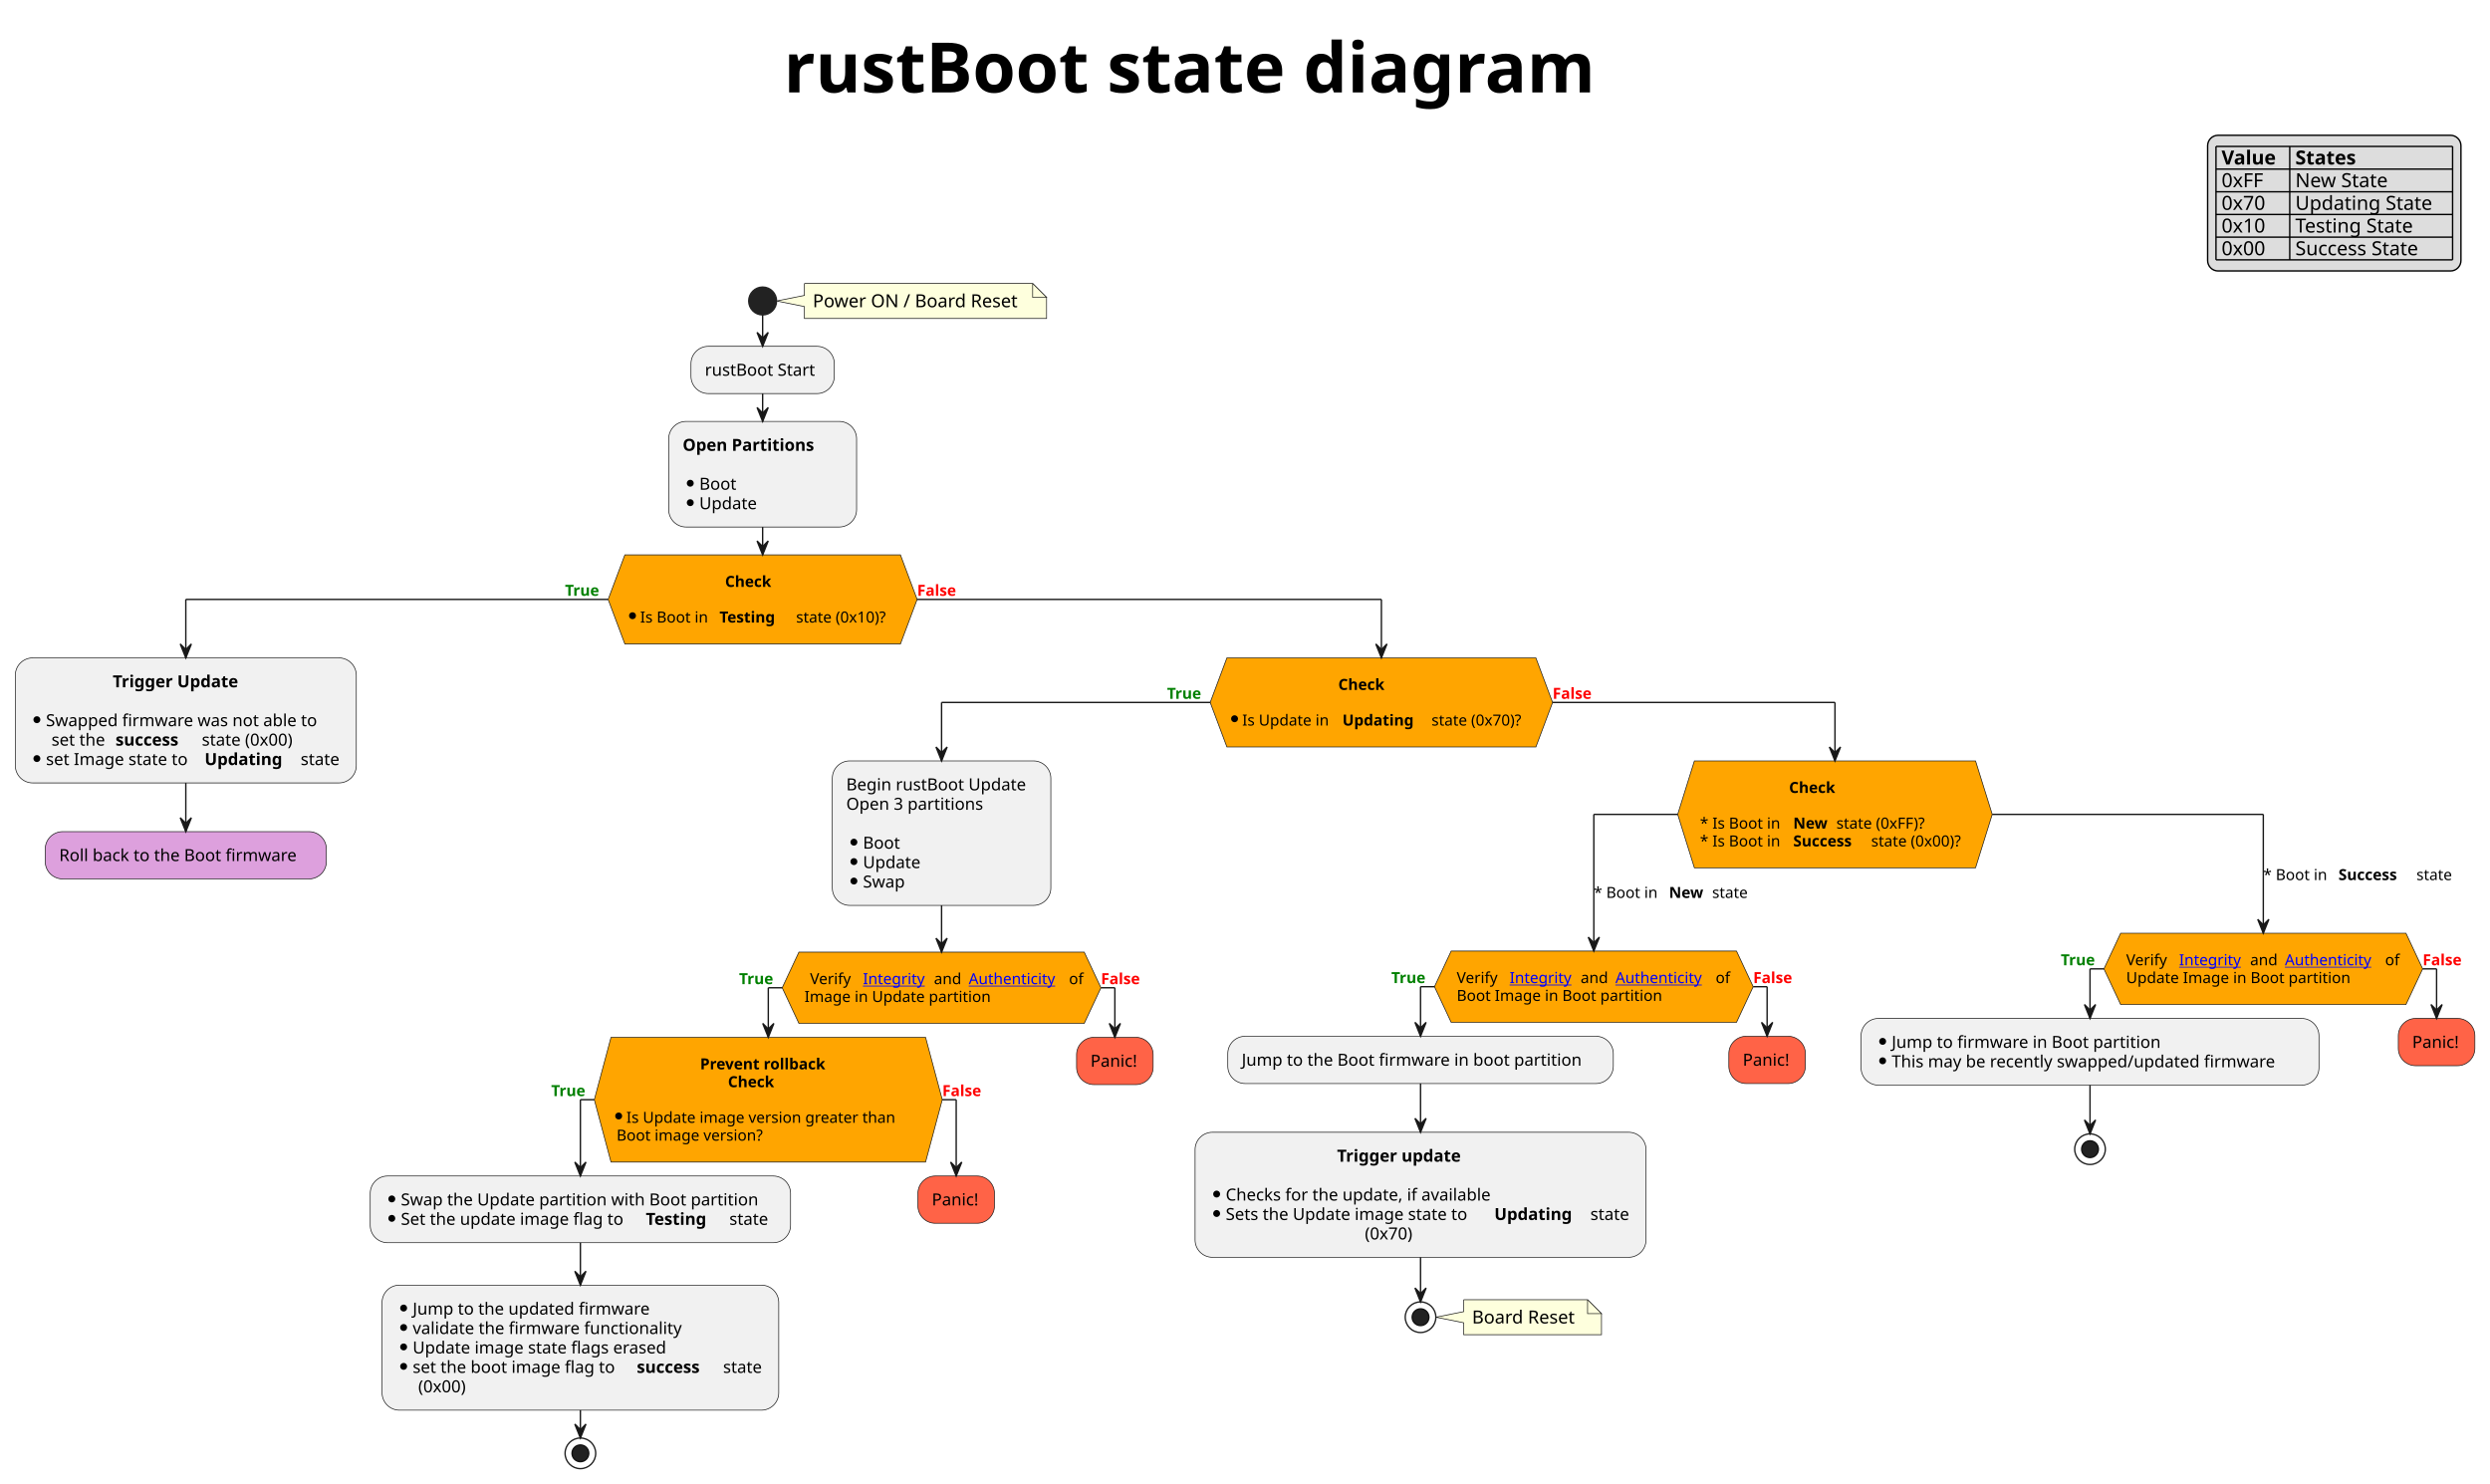
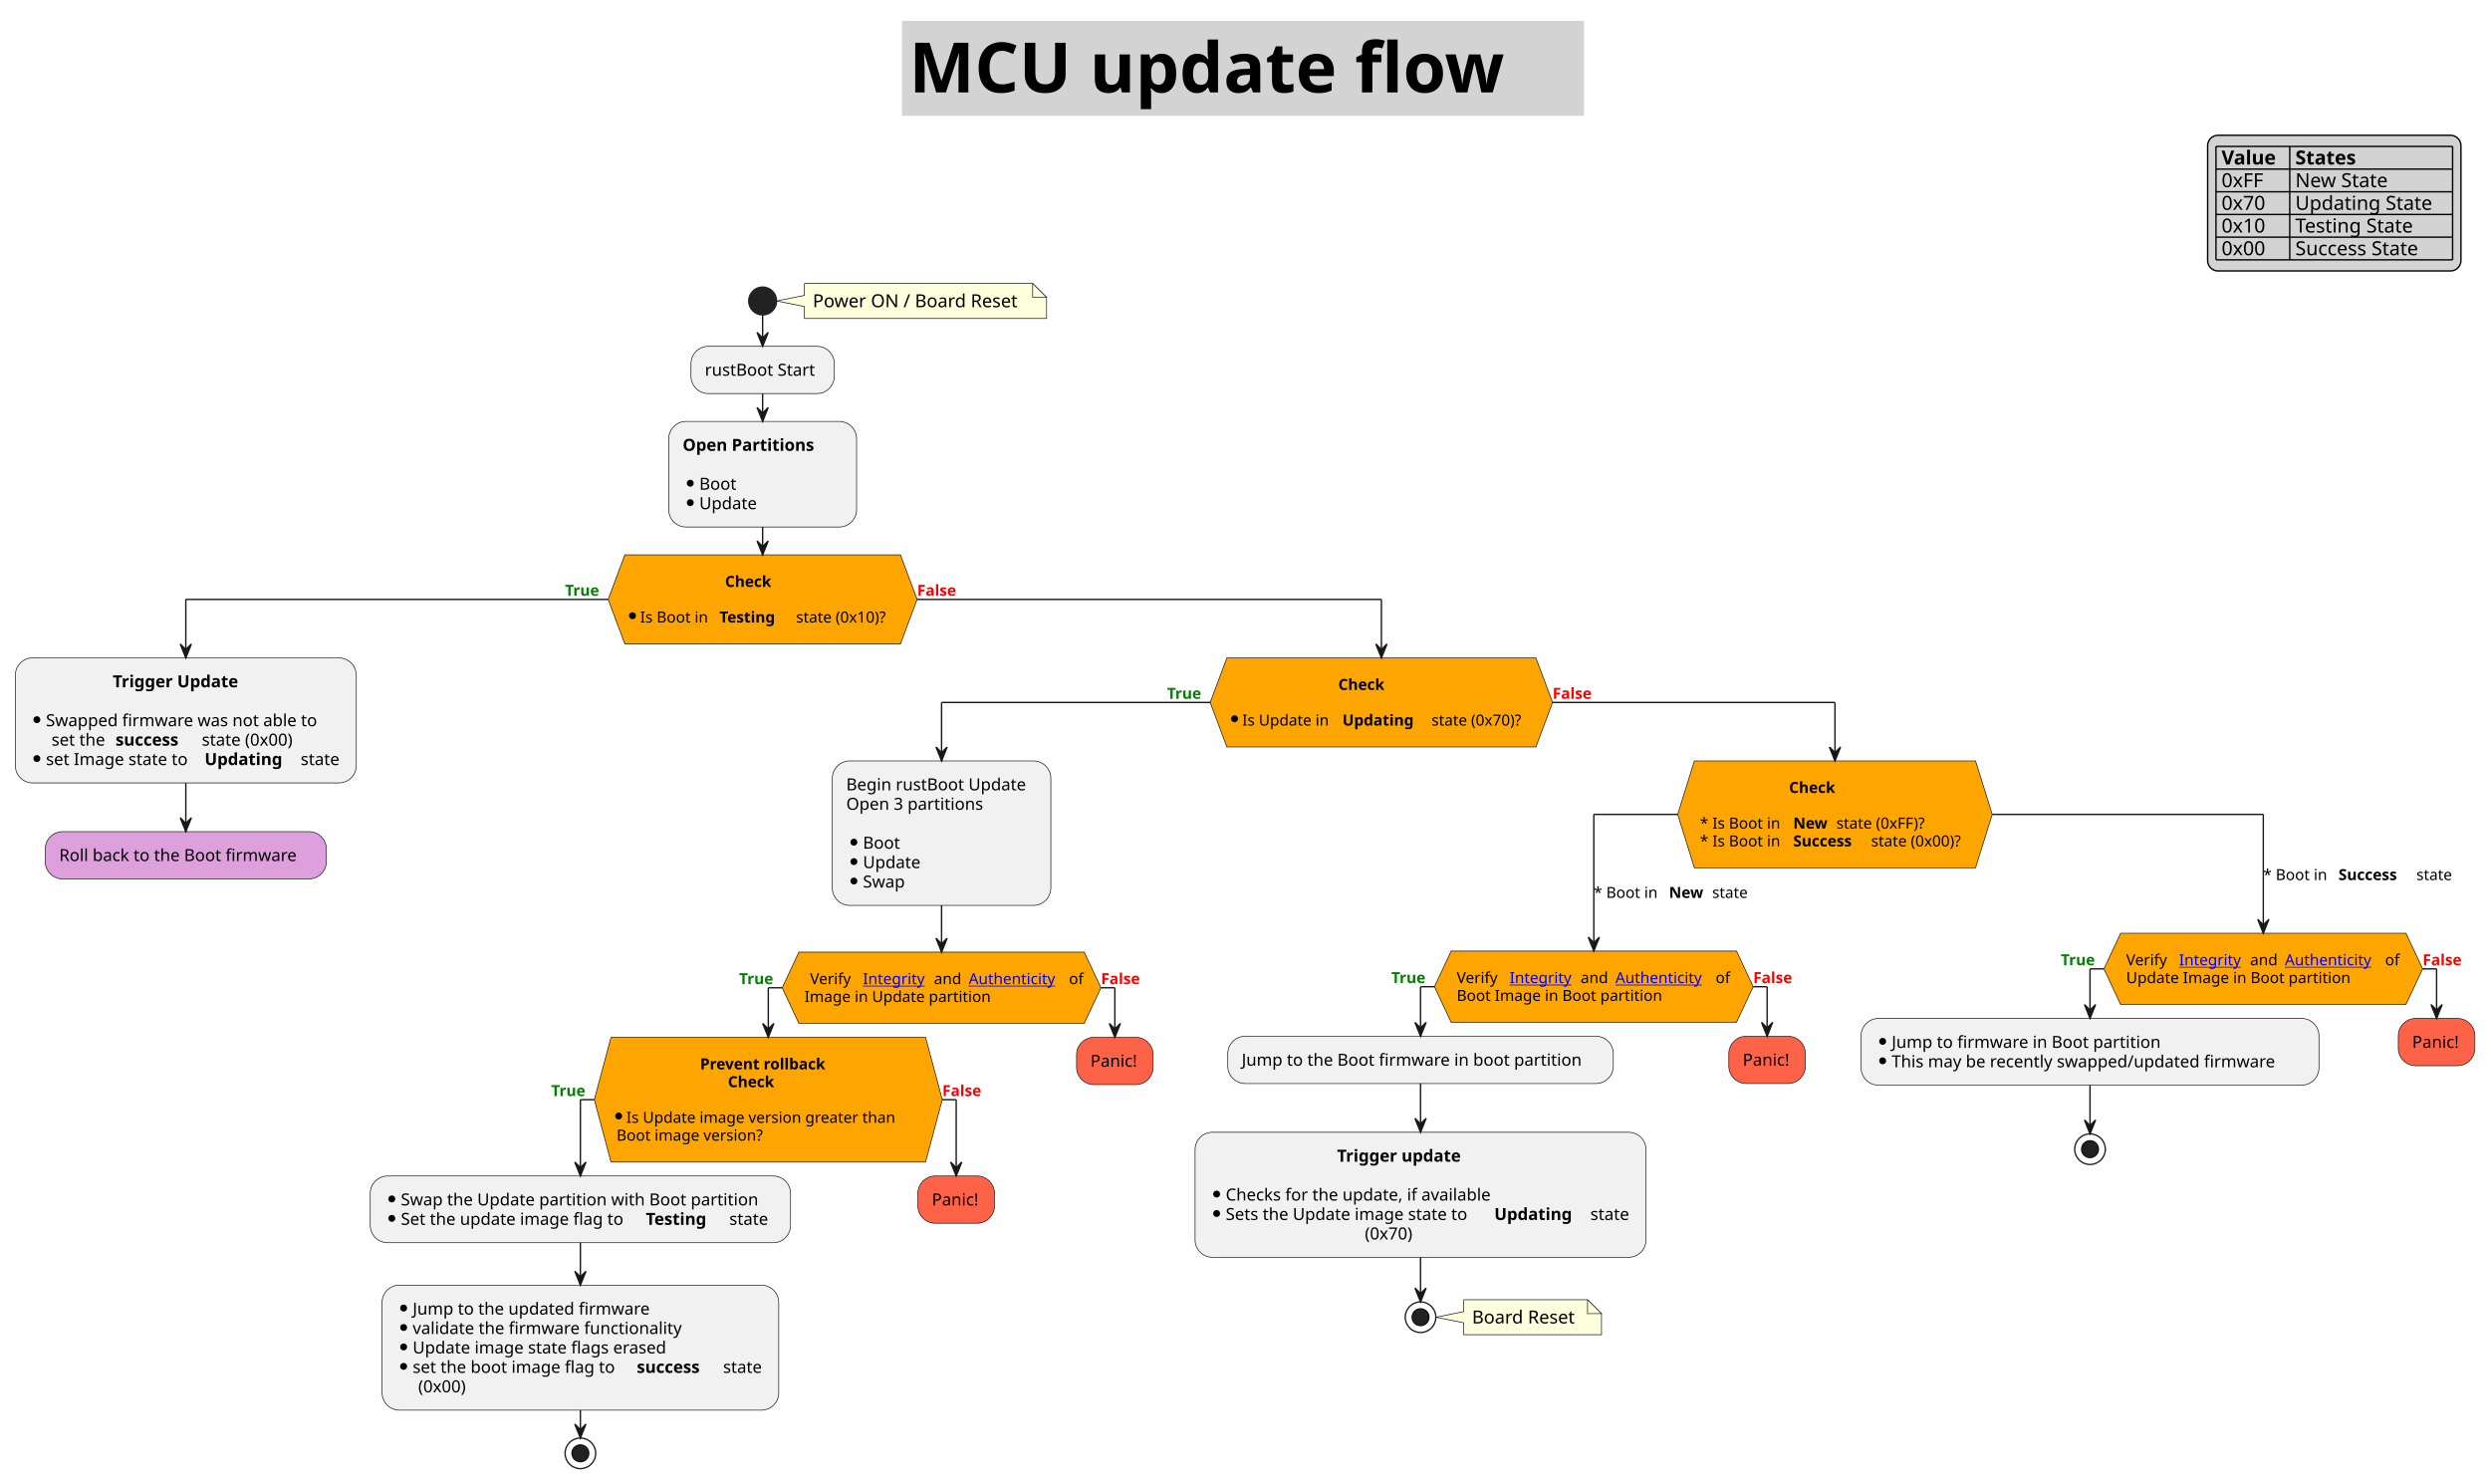
- <svg xmlns="http://www.w3.org/2000/svg" xmlns:xlink="http://www.w3.org/1999/xlink" contentStyleType="text/css" height="1066px" preserveAspectRatio="none" style="width:1789px;height:1066px;background:#FFFFFF;" version="1.1" viewBox="0 0 1789 1066" width="1789px" zoomAndPan="magnify">
+ <svg xmlns="http://www.w3.org/2000/svg" xmlns:xlink="http://www.w3.org/1999/xlink" contentStyleType="text/css" height="1066px" preserveAspectRatio="none" style="width:1789px;height:1066px;background:#D3D3D3;" version="1.1" viewBox="0 0 1789 1066" width="1789px" zoomAndPan="magnify">
  <defs />
  <g>
-     <rect height="68.203" id="_title" style="stroke:#00000000;stroke-width:1.0;fill:none;" width="670" x="558.062" y="15" />
-     <text fill="#000000" font-family="sans-serif" font-size="50" font-weight="bold" lengthAdjust="spacing" textLength="660" x="563.062" y="66.411">rustBoot state diagram</text>
-     <rect fill="#DDDDDD" height="97.484" id="_legend" rx="7.5" ry="7.5" style="stroke:#000000;stroke-width:1.0;" width="182" x="1586.125" y="97.203" />
+     <rect fill="#D3D3D3" height="68.203" id="_title" style="stroke:#00000000;stroke-width:1.0;" width="490" x="648.062" y="15" />
+     <text fill="#000000" font-family="sans-serif" font-size="50" font-weight="bold" lengthAdjust="spacing" textLength="480" x="653.062" y="66.411">MCU update flow</text>
+     <rect fill="#D3D3D3" height="97.484" id="_legend" rx="7.5" ry="7.5" style="stroke:#000000;stroke-width:1.0;" width="182" x="1586.125" y="97.203" />
    <text fill="#000000" font-family="sans-serif" font-size="14" lengthAdjust="spacing" textLength="4" x="1592.125" y="118.198"> </text>
    <text fill="#000000" font-family="sans-serif" font-size="14" font-weight="bold" lengthAdjust="spacing" textLength="45" x="1596.125" y="118.198">Value</text>
    <text fill="#000000" font-family="sans-serif" font-size="14" lengthAdjust="spacing" textLength="4" x="1641.125" y="118.198"> </text>
    <text fill="#000000" font-family="sans-serif" font-size="14" lengthAdjust="spacing" textLength="4" x="1645.125" y="118.198"> </text>
    <text fill="#000000" font-family="sans-serif" font-size="14" font-weight="bold" lengthAdjust="spacing" textLength="54" x="1649.125" y="118.198">States</text>
    <text fill="#000000" font-family="sans-serif" font-size="14" lengthAdjust="spacing" textLength="4" x="1703.125" y="118.198"> </text>
    <text fill="#000000" font-family="sans-serif" font-size="14" lengthAdjust="spacing" textLength="33" x="1596.125" y="134.495">0xFF</text>
    <text fill="#000000" font-family="sans-serif" font-size="14" lengthAdjust="spacing" textLength="74" x="1649.125" y="134.495">New State</text>
    <text fill="#000000" font-family="sans-serif" font-size="14" lengthAdjust="spacing" textLength="35" x="1596.125" y="150.792">0x70</text>
    <text fill="#000000" font-family="sans-serif" font-size="14" lengthAdjust="spacing" textLength="109" x="1649.125" y="150.792">Updating State</text>
    <text fill="#000000" font-family="sans-serif" font-size="14" lengthAdjust="spacing" textLength="35" x="1596.125" y="167.089">0x10</text>
    <text fill="#000000" font-family="sans-serif" font-size="14" lengthAdjust="spacing" textLength="98" x="1649.125" y="167.089">Testing State</text>
    <text fill="#000000" font-family="sans-serif" font-size="14" lengthAdjust="spacing" textLength="35" x="1596.125" y="183.386">0x00</text>
    <text fill="#000000" font-family="sans-serif" font-size="14" lengthAdjust="spacing" textLength="100" x="1649.125" y="183.386">Success State</text>
    <line style="stroke:#000000;stroke-width:1.0;" x1="1592.125" x2="1762.125" y1="105.203" y2="105.203" />
    <line style="stroke:#000000;stroke-width:1.0;" x1="1592.125" x2="1762.125" y1="121.5" y2="121.5" />
    <line style="stroke:#000000;stroke-width:1.0;" x1="1592.125" x2="1762.125" y1="137.797" y2="137.797" />
    <line style="stroke:#000000;stroke-width:1.0;" x1="1592.125" x2="1762.125" y1="154.094" y2="154.094" />
    <line style="stroke:#000000;stroke-width:1.0;" x1="1592.125" x2="1762.125" y1="170.391" y2="170.391" />
    <line style="stroke:#000000;stroke-width:1.0;" x1="1592.125" x2="1762.125" y1="186.688" y2="186.688" />
    <line style="stroke:#000000;stroke-width:1.0;" x1="1592.125" x2="1592.125" y1="105.203" y2="186.688" />
    <line style="stroke:#000000;stroke-width:1.0;" x1="1645.125" x2="1645.125" y1="105.203" y2="186.688" />
    <line style="stroke:#000000;stroke-width:1.0;" x1="1762.125" x2="1762.125" y1="105.203" y2="186.688" />
    <path d="M577.938,203.688 L577.938,212.254 L557.938,216.254 L577.938,220.254 L577.938,228.82 A0,0 0 0 0 577.938,228.82 L751.938,228.82 A0,0 0 0 0 751.938,228.82 L751.938,213.688 L741.938,203.688 L577.938,203.688 A0,0 0 0 0 577.938,203.688 " fill="#FEFFDD" style="stroke:#181818;stroke-width:0.5;" />
    <path d="M741.938,203.688 L741.938,213.688 L751.938,213.688 L741.938,203.688 " fill="#FEFFDD" style="stroke:#181818;stroke-width:0.5;" />
    <text fill="#000000" font-family="sans-serif" font-size="13" lengthAdjust="spacing" textLength="153" x="583.938" y="220.754">Power ON / Board Reset</text>
    <ellipse cx="547.938" cy="216.254" fill="#222222" rx="10" ry="10" style="stroke:#222222;stroke-width:1.0;" />
    <rect fill="#F1F1F1" height="33.969" rx="12.5" ry="12.5" style="stroke:#181818;stroke-width:0.5;" width="103" x="496.438" y="248.82" />
    <text fill="#000000" font-family="sans-serif" font-size="12" lengthAdjust="spacing" textLength="83" x="506.438" y="269.959">rustBoot Start</text>
    <rect fill="#F1F1F1" height="75.875" rx="12.5" ry="12.5" style="stroke:#181818;stroke-width:0.5;" width="135" x="480.438" y="302.789" />
    <text fill="#000000" font-family="sans-serif" font-size="12" font-weight="bold" lengthAdjust="spacing" textLength="115" x="490.438" y="323.928">Open Partitions</text>
    <text fill="#000000" font-family="sans-serif" font-size="12" lengthAdjust="spacing" textLength="4" x="490.438" y="337.897"> </text>
    <ellipse cx="495.938" cy="347.195" fill="#000000" rx="2.5" ry="2.5" style="stroke:#000000;stroke-width:0.0;" />
    <text fill="#000000" font-family="sans-serif" font-size="12" lengthAdjust="spacing" textLength="28" x="502.438" y="351.865">Boot</text>
    <ellipse cx="495.938" cy="361.164" fill="#000000" rx="2.5" ry="2.5" style="stroke:#000000;stroke-width:0.0;" />
    <text fill="#000000" font-family="sans-serif" font-size="12" lengthAdjust="spacing" textLength="44" x="502.438" y="365.834">Update</text>
    <polygon fill="#FFA500" points="448.938,398.664,646.938,398.664,658.938,430.676,646.938,462.688,448.938,462.688,436.938,430.676,448.938,398.664" style="stroke:#181818;stroke-width:0.5;" />
    <text fill="#000000" font-family="sans-serif" font-size="11" lengthAdjust="spacing" textLength="4" x="448.938" y="408.875"> </text>
    <text fill="#000000" font-family="sans-serif" font-size="11" lengthAdjust="spacing" textLength="72" x="448.938" y="421.679">                  </text>
    <text fill="#000000" font-family="sans-serif" font-size="11" font-weight="bold" lengthAdjust="spacing" textLength="39" x="520.938" y="421.679">Check</text>
    <text fill="#000000" font-family="sans-serif" font-size="11" lengthAdjust="spacing" textLength="4" x="559.938" y="421.679"> </text>
    <text fill="#000000" font-family="sans-serif" font-size="11" lengthAdjust="spacing" textLength="4" x="448.938" y="434.484"> </text>
    <ellipse cx="454.438" cy="442.383" fill="#000000" rx="2.5" ry="2.5" style="stroke:#000000;stroke-width:0.0;" />
    <text fill="#000000" font-family="sans-serif" font-size="11" lengthAdjust="spacing" textLength="53" x="459.938" y="447.289">Is Boot in</text>
    <text fill="#000000" font-family="sans-serif" font-size="11" font-weight="bold" lengthAdjust="spacing" textLength="51" x="516.938" y="447.289">Testing</text>
    <text fill="#000000" font-family="sans-serif" font-size="11" lengthAdjust="spacing" textLength="75" x="571.938" y="447.289">state (0x10)?</text>
    <text fill="#000000" font-family="sans-serif" font-size="11" lengthAdjust="spacing" textLength="4" x="448.938" y="460.093"> </text>
    <text fill="#008000" font-family="sans-serif" font-size="11" font-weight="bold" lengthAdjust="spacing" textLength="31" x="405.938" y="428.082">True</text>
    <text fill="#FF0000" font-family="sans-serif" font-size="11" font-weight="bold" lengthAdjust="spacing" textLength="34" x="658.938" y="428.082">False</text>
    <rect fill="#F1F1F1" height="89.844" rx="12.5" ry="12.5" style="stroke:#181818;stroke-width:0.5;" width="245" x="11" y="472.688" />
    <text fill="#000000" font-family="sans-serif" font-size="12" lengthAdjust="spacing" textLength="60" x="21" y="493.826">               </text>
    <text fill="#000000" font-family="sans-serif" font-size="12" font-weight="bold" lengthAdjust="spacing" textLength="111" x="81" y="493.826">Trigger Update</text>
    <text fill="#000000" font-family="sans-serif" font-size="12" lengthAdjust="spacing" textLength="4" x="21" y="507.795"> </text>
    <ellipse cx="26.5" cy="517.094" fill="#000000" rx="2.5" ry="2.5" style="stroke:#000000;stroke-width:0.0;" />
    <text fill="#000000" font-family="sans-serif" font-size="12" lengthAdjust="spacing" textLength="211" x="33" y="521.764">Swapped firmware was not able to</text>
    <text fill="#000000" font-family="sans-serif" font-size="12" lengthAdjust="spacing" textLength="42" x="37" y="535.732">set the</text>
    <text fill="#000000" font-family="sans-serif" font-size="12" font-weight="bold" lengthAdjust="spacing" textLength="58" x="83" y="535.732">success</text>
    <text fill="#000000" font-family="sans-serif" font-size="12" lengthAdjust="spacing" textLength="75" x="145" y="535.732">state (0x00)</text>
    <ellipse cx="26.5" cy="545.031" fill="#000000" rx="2.5" ry="2.5" style="stroke:#000000;stroke-width:0.0;" />
    <text fill="#000000" font-family="sans-serif" font-size="12" lengthAdjust="spacing" textLength="110" x="33" y="549.701">set Image state to</text>
    <text fill="#000000" font-family="sans-serif" font-size="12" font-weight="bold" lengthAdjust="spacing" textLength="65" x="147" y="549.701">Updating</text>
    <text fill="#000000" font-family="sans-serif" font-size="12" lengthAdjust="spacing" textLength="30" x="216" y="549.701">state</text>
    <rect fill="#DDA0DD" height="33.969" rx="12.5" ry="12.5" style="stroke:#181818;stroke-width:0.5;" width="202" x="32.5" y="597.531" />
    <text fill="#000000" font-family="sans-serif" font-size="12" lengthAdjust="spacing" textLength="182" x="42.5" y="618.67">Roll back to the Boot firmware</text>
    <polygon fill="#FFA500" points="881.5,472.688,1103.5,472.688,1115.5,504.699,1103.5,536.711,881.5,536.711,869.5,504.699,881.5,472.688" style="stroke:#181818;stroke-width:0.5;" />
    <text fill="#000000" font-family="sans-serif" font-size="11" lengthAdjust="spacing" textLength="4" x="881.5" y="482.898"> </text>
    <text fill="#000000" font-family="sans-serif" font-size="11" lengthAdjust="spacing" textLength="80" x="881.5" y="495.703">                    </text>
    <text fill="#000000" font-family="sans-serif" font-size="11" font-weight="bold" lengthAdjust="spacing" textLength="39" x="961.5" y="495.703">Check</text>
    <text fill="#000000" font-family="sans-serif" font-size="11" lengthAdjust="spacing" textLength="4" x="1000.5" y="495.703"> </text>
    <text fill="#000000" font-family="sans-serif" font-size="11" lengthAdjust="spacing" textLength="8" x="881.5" y="508.507">  </text>
    <ellipse cx="887" cy="516.406" fill="#000000" rx="2.5" ry="2.5" style="stroke:#000000;stroke-width:0.0;" />
    <text fill="#000000" font-family="sans-serif" font-size="11" lengthAdjust="spacing" textLength="68" x="892.5" y="521.312">Is Update in</text>
    <text fill="#000000" font-family="sans-serif" font-size="11" font-weight="bold" lengthAdjust="spacing" textLength="60" x="964.5" y="521.312">Updating</text>
    <text fill="#000000" font-family="sans-serif" font-size="11" lengthAdjust="spacing" textLength="75" x="1028.5" y="521.312">state (0x70)?</text>
    <text fill="#000000" font-family="sans-serif" font-size="11" lengthAdjust="spacing" textLength="4" x="881.5" y="534.117"> </text>
    <text fill="#008000" font-family="sans-serif" font-size="11" font-weight="bold" lengthAdjust="spacing" textLength="31" x="838.5" y="502.105">True</text>
    <text fill="#FF0000" font-family="sans-serif" font-size="11" font-weight="bold" lengthAdjust="spacing" textLength="34" x="1115.5" y="502.105">False</text>
    <rect fill="#F1F1F1" height="103.812" rx="12.5" ry="12.5" style="stroke:#181818;stroke-width:0.5;" width="157" x="598" y="546.711" />
    <text fill="#000000" font-family="sans-serif" font-size="12" lengthAdjust="spacing" textLength="137" x="608" y="567.85">Begin rustBoot Update</text>
    <text fill="#000000" font-family="sans-serif" font-size="12" lengthAdjust="spacing" textLength="105" x="608" y="581.818">Open 3 partitions</text>
    <text fill="#000000" font-family="sans-serif" font-size="12" lengthAdjust="spacing" textLength="4" x="608" y="595.787"> </text>
    <ellipse cx="613.5" cy="605.086" fill="#000000" rx="2.5" ry="2.5" style="stroke:#000000;stroke-width:0.0;" />
    <text fill="#000000" font-family="sans-serif" font-size="12" lengthAdjust="spacing" textLength="28" x="620" y="609.756">Boot</text>
    <ellipse cx="613.5" cy="619.055" fill="#000000" rx="2.5" ry="2.5" style="stroke:#000000;stroke-width:0.0;" />
    <text fill="#000000" font-family="sans-serif" font-size="12" lengthAdjust="spacing" textLength="44" x="620" y="623.725">Update</text>
    <ellipse cx="613.5" cy="633.023" fill="#000000" rx="2.5" ry="2.5" style="stroke:#000000;stroke-width:0.0;" />
    <text fill="#000000" font-family="sans-serif" font-size="12" lengthAdjust="spacing" textLength="33" x="620" y="637.693">Swap</text>
    <polygon fill="#FFA500" points="574,684.094,779,684.094,791,709.703,779,735.312,574,735.312,562,709.703,574,684.094" style="stroke:#181818;stroke-width:0.5;" />
    <text fill="#000000" font-family="sans-serif" font-size="11" lengthAdjust="spacing" textLength="4" x="574" y="694.304"> </text>
    <text fill="#000000" font-family="sans-serif" font-size="11" lengthAdjust="spacing" textLength="34" x="582" y="707.109">Verify</text>
    <a href="https://raw.githubusercontent.com/UdayakumarHidakal/RustBoot-state-diagrams/main/verify_Intigrity_diagram.svg" target="_top" title="Verify Integrity" xlink:actuate="onRequest" xlink:href="https://raw.githubusercontent.com/UdayakumarHidakal/RustBoot-state-diagrams/main/verify_Intigrity_diagram.svg" xlink:show="new" xlink:title="Verify Integrity" xlink:type="simple">
      <text fill="#0000FF" font-family="sans-serif" font-size="11" lengthAdjust="spacing" text-decoration="underline" textLength="47" x="620" y="707.109">Integrity</text>
    </a>
    <text fill="#000000" font-family="sans-serif" font-size="11" lengthAdjust="spacing" textLength="21" x="671" y="707.109">and</text>
    <a href="https://raw.githubusercontent.com/UdayakumarHidakal/RustBoot-state-diagrams/main/verify_Authenticity_diagram.svg" target="_top" title="Verify Authenticity" xlink:actuate="onRequest" xlink:href="https://raw.githubusercontent.com/UdayakumarHidakal/RustBoot-state-diagrams/main/verify_Authenticity_diagram.svg" xlink:show="new" xlink:title="Verify Authenticity" xlink:type="simple">
      <text fill="#0000FF" font-family="sans-serif" font-size="11" lengthAdjust="spacing" text-decoration="underline" textLength="68" x="696" y="707.109">Authenticity</text>
    </a>
    <text fill="#000000" font-family="sans-serif" font-size="11" lengthAdjust="spacing" textLength="11" x="768" y="707.109">of</text>
    <text fill="#000000" font-family="sans-serif" font-size="11" lengthAdjust="spacing" textLength="145" x="578" y="719.914">Image in Update partition</text>
    <text fill="#000000" font-family="sans-serif" font-size="11" lengthAdjust="spacing" textLength="4" x="574" y="732.718"> </text>
    <text fill="#008000" font-family="sans-serif" font-size="11" font-weight="bold" lengthAdjust="spacing" textLength="31" x="531" y="707.109">True</text>
    <text fill="#FF0000" font-family="sans-serif" font-size="11" font-weight="bold" lengthAdjust="spacing" textLength="34" x="791" y="707.109">False</text>
    <polygon fill="#FFA500" points="439,745.312,665,745.312,677,790.129,665,834.945,439,834.945,427,790.129,439,745.312" style="stroke:#181818;stroke-width:0.5;" />
    <text fill="#000000" font-family="sans-serif" font-size="11" lengthAdjust="spacing" textLength="4" x="439" y="755.523"> </text>
    <text fill="#000000" font-family="sans-serif" font-size="11" lengthAdjust="spacing" textLength="64" x="439" y="768.328">                </text>
    <text fill="#000000" font-family="sans-serif" font-size="11" font-weight="bold" lengthAdjust="spacing" textLength="110" x="503" y="768.328">Prevent rollback</text>
    <text fill="#000000" font-family="sans-serif" font-size="11" lengthAdjust="spacing" textLength="4" x="613" y="768.328"> </text>
    <text fill="#000000" font-family="sans-serif" font-size="11" lengthAdjust="spacing" textLength="84" x="439" y="781.132">                     </text>
    <text fill="#000000" font-family="sans-serif" font-size="11" font-weight="bold" lengthAdjust="spacing" textLength="39" x="523" y="781.132">Check</text>
    <text fill="#000000" font-family="sans-serif" font-size="11" lengthAdjust="spacing" textLength="4" x="562" y="781.132"> </text>
    <text fill="#000000" font-family="sans-serif" font-size="11" lengthAdjust="spacing" textLength="24" x="439" y="793.937">      </text>
    <ellipse cx="444.5" cy="801.836" fill="#000000" rx="2.5" ry="2.5" style="stroke:#000000;stroke-width:0.0;" />
    <text fill="#000000" font-family="sans-serif" font-size="11" lengthAdjust="spacing" textLength="215" x="450" y="806.742">Is Update image version greater than</text>
    <text fill="#000000" font-family="sans-serif" font-size="11" lengthAdjust="spacing" textLength="118" x="443" y="819.546">Boot image version?</text>
    <text fill="#000000" font-family="sans-serif" font-size="11" lengthAdjust="spacing" textLength="4" x="439" y="832.351"> </text>
    <text fill="#008000" font-family="sans-serif" font-size="11" font-weight="bold" lengthAdjust="spacing" textLength="31" x="396" y="787.535">True</text>
    <text fill="#FF0000" font-family="sans-serif" font-size="11" font-weight="bold" lengthAdjust="spacing" textLength="34" x="677" y="787.535">False</text>
    <rect fill="#F1F1F1" height="47.938" rx="12.5" ry="12.5" style="stroke:#181818;stroke-width:0.5;" width="302" x="266" y="844.945" />
    <ellipse cx="281.5" cy="861.414" fill="#000000" rx="2.5" ry="2.5" style="stroke:#000000;stroke-width:0.0;" />
    <text fill="#000000" font-family="sans-serif" font-size="12" lengthAdjust="spacing" textLength="270" x="288" y="866.084">Swap the Update partition with Boot partition</text>
    <ellipse cx="281.5" cy="875.383" fill="#000000" rx="2.5" ry="2.5" style="stroke:#000000;stroke-width:0.0;" />
    <text fill="#000000" font-family="sans-serif" font-size="12" lengthAdjust="spacing" textLength="172" x="288" y="880.053">Set the update image flag to</text>
    <text fill="#000000" font-family="sans-serif" font-size="12" font-weight="bold" lengthAdjust="spacing" textLength="56" x="464" y="880.053">Testing</text>
    <text fill="#000000" font-family="sans-serif" font-size="12" lengthAdjust="spacing" textLength="30" x="524" y="880.053">state</text>
    <rect fill="#F1F1F1" height="89.844" rx="12.5" ry="12.5" style="stroke:#181818;stroke-width:0.5;" width="285" x="274.5" y="923.359" />
    <ellipse cx="290" cy="939.828" fill="#000000" rx="2.5" ry="2.5" style="stroke:#000000;stroke-width:0.0;" />
    <text fill="#000000" font-family="sans-serif" font-size="12" lengthAdjust="spacing" textLength="180" x="296.5" y="944.498">Jump to the updated firmware</text>
    <ellipse cx="290" cy="953.797" fill="#000000" rx="2.5" ry="2.5" style="stroke:#000000;stroke-width:0.0;" />
    <text fill="#000000" font-family="sans-serif" font-size="12" lengthAdjust="spacing" textLength="202" x="296.5" y="958.467">validate the firmware functionality</text>
    <ellipse cx="290" cy="967.766" fill="#000000" rx="2.5" ry="2.5" style="stroke:#000000;stroke-width:0.0;" />
    <text fill="#000000" font-family="sans-serif" font-size="12" lengthAdjust="spacing" textLength="199" x="296.5" y="972.436">Update image state flags erased</text>
    <ellipse cx="290" cy="981.734" fill="#000000" rx="2.5" ry="2.5" style="stroke:#000000;stroke-width:0.0;" />
    <text fill="#000000" font-family="sans-serif" font-size="12" lengthAdjust="spacing" textLength="157" x="296.5" y="986.404">set the boot image flag to</text>
    <text fill="#000000" font-family="sans-serif" font-size="12" font-weight="bold" lengthAdjust="spacing" textLength="58" x="457.5" y="986.404">success</text>
    <text fill="#000000" font-family="sans-serif" font-size="12" lengthAdjust="spacing" textLength="30" x="519.5" y="986.404">state</text>
    <text fill="#000000" font-family="sans-serif" font-size="12" lengthAdjust="spacing" textLength="41" x="300.5" y="1000.373">(0x00)</text>
    <ellipse cx="417" cy="1044.203" rx="11" ry="11" style="stroke:#222222;stroke-width:1.0;fill:none;" />
    <ellipse cx="417" cy="1044.203" fill="#222222" rx="6" ry="6" style="stroke:#111111;stroke-width:1.0;" />
    <rect fill="#FF6347" height="33.969" rx="12.5" ry="12.5" style="stroke:#181818;stroke-width:0.5;" width="55" x="659.5" y="844.945" />
    <text fill="#000000" font-family="sans-serif" font-size="12" lengthAdjust="spacing" textLength="35" x="669.5" y="866.084">Panic!</text>
    <rect fill="#FF6347" height="33.969" rx="12.5" ry="12.5" style="stroke:#181818;stroke-width:0.5;" width="55" x="773.5" y="745.312" />
    <text fill="#000000" font-family="sans-serif" font-size="12" lengthAdjust="spacing" textLength="35" x="783.5" y="766.451">Panic!</text>
    <polygon fill="#FFA500" points="1217.375,546.711,1419.375,546.711,1431.375,585.125,1419.375,623.539,1217.375,623.539,1205.375,585.125,1217.375,546.711" style="stroke:#181818;stroke-width:0.5;" />
    <text fill="#000000" font-family="sans-serif" font-size="11" lengthAdjust="spacing" textLength="4" x="1217.375" y="556.921"> </text>
    <text fill="#000000" font-family="sans-serif" font-size="11" lengthAdjust="spacing" textLength="68" x="1217.375" y="569.726">                 </text>
    <text fill="#000000" font-family="sans-serif" font-size="11" font-weight="bold" lengthAdjust="spacing" textLength="39" x="1285.375" y="569.726">Check</text>
    <text fill="#000000" font-family="sans-serif" font-size="11" lengthAdjust="spacing" textLength="4" x="1217.375" y="582.531"> </text>
    <text fill="#000000" font-family="sans-serif" font-size="11" lengthAdjust="spacing" textLength="63" x="1221.375" y="595.335">* Is Boot in</text>
    <text fill="#000000" font-family="sans-serif" font-size="11" font-weight="bold" lengthAdjust="spacing" textLength="27" x="1288.375" y="595.335">New</text>
    <text fill="#000000" font-family="sans-serif" font-size="11" lengthAdjust="spacing" textLength="73" x="1319.375" y="595.335">state (0xFF)?</text>
    <text fill="#000000" font-family="sans-serif" font-size="11" lengthAdjust="spacing" textLength="63" x="1221.375" y="608.14">* Is Boot in</text>
    <text fill="#000000" font-family="sans-serif" font-size="11" font-weight="bold" lengthAdjust="spacing" textLength="52" x="1288.375" y="608.14">Success</text>
    <text fill="#000000" font-family="sans-serif" font-size="11" lengthAdjust="spacing" textLength="75" x="1344.375" y="608.14">state (0x00)?</text>
    <text fill="#000000" font-family="sans-serif" font-size="11" lengthAdjust="spacing" textLength="4" x="1217.375" y="620.945"> </text>
    <polygon fill="#FFA500" points="1042.625,683.328,1247.625,683.328,1259.625,708.938,1247.625,734.547,1042.625,734.547,1030.625,708.938,1042.625,683.328" style="stroke:#181818;stroke-width:0.5;" />
    <text fill="#000000" font-family="sans-serif" font-size="11" lengthAdjust="spacing" textLength="4" x="1042.625" y="693.539"> </text>
    <text fill="#000000" font-family="sans-serif" font-size="11" lengthAdjust="spacing" textLength="34" x="1046.625" y="706.343">Verify</text>
    <a href="https://raw.githubusercontent.com/UdayakumarHidakal/RustBoot-state-diagrams/main/verify_Intigrity_diagram.svg" target="_top" title="Verify Integrity" xlink:actuate="onRequest" xlink:href="https://raw.githubusercontent.com/UdayakumarHidakal/RustBoot-state-diagrams/main/verify_Intigrity_diagram.svg" xlink:show="new" xlink:title="Verify Integrity" xlink:type="simple">
      <text fill="#0000FF" font-family="sans-serif" font-size="11" lengthAdjust="spacing" text-decoration="underline" textLength="47" x="1084.625" y="706.343">Integrity</text>
    </a>
    <text fill="#000000" font-family="sans-serif" font-size="11" lengthAdjust="spacing" textLength="21" x="1135.625" y="706.343">and</text>
    <a href="https://raw.githubusercontent.com/UdayakumarHidakal/RustBoot-state-diagrams/main/verify_Authenticity_diagram.svg" target="_top" title="Verify Authenticity" xlink:actuate="onRequest" xlink:href="https://raw.githubusercontent.com/UdayakumarHidakal/RustBoot-state-diagrams/main/verify_Authenticity_diagram.svg" xlink:show="new" xlink:title="Verify Authenticity" xlink:type="simple">
      <text fill="#0000FF" font-family="sans-serif" font-size="11" lengthAdjust="spacing" text-decoration="underline" textLength="68" x="1160.625" y="706.343">Authenticity</text>
    </a>
    <text fill="#000000" font-family="sans-serif" font-size="11" lengthAdjust="spacing" textLength="11" x="1232.625" y="706.343">of</text>
    <text fill="#000000" font-family="sans-serif" font-size="11" lengthAdjust="spacing" textLength="160" x="1046.625" y="719.148">Boot Image in Boot partition</text>
    <text fill="#000000" font-family="sans-serif" font-size="11" lengthAdjust="spacing" textLength="4" x="1042.625" y="731.953"> </text>
    <text fill="#008000" font-family="sans-serif" font-size="11" font-weight="bold" lengthAdjust="spacing" textLength="31" x="999.625" y="706.343">True</text>
    <text fill="#FF0000" font-family="sans-serif" font-size="11" font-weight="bold" lengthAdjust="spacing" textLength="34" x="1259.625" y="706.343">False</text>
    <rect fill="#F1F1F1" height="33.969" rx="12.5" ry="12.5" style="stroke:#181818;stroke-width:0.5;" width="277" x="882.125" y="744.547" />
    <text fill="#000000" font-family="sans-serif" font-size="12" lengthAdjust="spacing" textLength="257" x="892.125" y="765.686">Jump to the Boot firmware in boot partition</text>
    <rect fill="#F1F1F1" height="89.844" rx="12.5" ry="12.5" style="stroke:#181818;stroke-width:0.5;" width="324" x="858.625" y="813.516" />
    <text fill="#000000" font-family="sans-serif" font-size="12" lengthAdjust="spacing" textLength="92" x="868.625" y="834.654">                       </text>
    <text fill="#000000" font-family="sans-serif" font-size="12" font-weight="bold" lengthAdjust="spacing" textLength="111" x="960.625" y="834.654">Trigger update</text>
    <text fill="#000000" font-family="sans-serif" font-size="12" lengthAdjust="spacing" textLength="8" x="868.625" y="848.623">  </text>
    <ellipse cx="874.125" cy="857.922" fill="#000000" rx="2.5" ry="2.5" style="stroke:#000000;stroke-width:0.0;" />
    <text fill="#000000" font-family="sans-serif" font-size="12" lengthAdjust="spacing" textLength="206" x="880.625" y="862.592">Checks for the update, if available</text>
    <ellipse cx="874.125" cy="871.891" fill="#000000" rx="2.5" ry="2.5" style="stroke:#000000;stroke-width:0.0;" />
    <text fill="#000000" font-family="sans-serif" font-size="12" lengthAdjust="spacing" textLength="189" x="880.625" y="876.561">Sets the Update image state to</text>
    <text fill="#000000" font-family="sans-serif" font-size="12" font-weight="bold" lengthAdjust="spacing" textLength="65" x="1073.625" y="876.561">Updating</text>
    <text fill="#000000" font-family="sans-serif" font-size="12" lengthAdjust="spacing" textLength="30" x="1142.625" y="876.561">state</text>
    <text fill="#000000" font-family="sans-serif" font-size="12" lengthAdjust="spacing" textLength="41" x="980.625" y="890.529">(0x70)</text>
    <path d="M1051.625,933.836 L1051.625,942.402 L1031.625,946.402 L1051.625,950.402 L1051.625,958.969 A0,0 0 0 0 1051.625,958.969 L1150.625,958.969 A0,0 0 0 0 1150.625,958.969 L1150.625,943.836 L1140.625,933.836 L1051.625,933.836 A0,0 0 0 0 1051.625,933.836 " fill="#FEFFDD" style="stroke:#181818;stroke-width:0.5;" />
    <path d="M1140.625,933.836 L1140.625,943.836 L1150.625,943.836 L1140.625,933.836 " fill="#FEFFDD" style="stroke:#181818;stroke-width:0.5;" />
    <text fill="#000000" font-family="sans-serif" font-size="13" lengthAdjust="spacing" textLength="78" x="1057.625" y="950.903">Board Reset</text>
    <ellipse cx="1020.625" cy="946.402" rx="11" ry="11" style="stroke:#222222;stroke-width:1.0;fill:none;" />
    <ellipse cx="1020.625" cy="946.402" fill="#222222" rx="6" ry="6" style="stroke:#111111;stroke-width:1.0;" />
    <rect fill="#FF6347" height="33.969" rx="12.5" ry="12.5" style="stroke:#181818;stroke-width:0.5;" width="55" x="1242.125" y="744.547" />
    <text fill="#000000" font-family="sans-serif" font-size="12" lengthAdjust="spacing" textLength="35" x="1252.125" y="765.686">Panic!</text>
    <polygon fill="#FFA500" points="1523.625,670.523,1728.625,670.523,1740.625,696.133,1728.625,721.742,1523.625,721.742,1511.625,696.133,1523.625,670.523" style="stroke:#181818;stroke-width:0.5;" />
    <text fill="#000000" font-family="sans-serif" font-size="11" lengthAdjust="spacing" textLength="4" x="1523.625" y="680.734"> </text>
    <text fill="#000000" font-family="sans-serif" font-size="11" lengthAdjust="spacing" textLength="34" x="1527.625" y="693.539">Verify</text>
    <a href="https://raw.githubusercontent.com/UdayakumarHidakal/RustBoot-state-diagrams/main/verify_Intigrity_diagram.svg" target="_top" title="Verify Integrity" xlink:actuate="onRequest" xlink:href="https://raw.githubusercontent.com/UdayakumarHidakal/RustBoot-state-diagrams/main/verify_Intigrity_diagram.svg" xlink:show="new" xlink:title="Verify Integrity" xlink:type="simple">
      <text fill="#0000FF" font-family="sans-serif" font-size="11" lengthAdjust="spacing" text-decoration="underline" textLength="47" x="1565.625" y="693.539">Integrity</text>
    </a>
    <text fill="#000000" font-family="sans-serif" font-size="11" lengthAdjust="spacing" textLength="21" x="1616.625" y="693.539">and</text>
    <a href="https://raw.githubusercontent.com/UdayakumarHidakal/RustBoot-state-diagrams/main/verify_Authenticity_diagram.svg" target="_top" title="Verify Authenticity" xlink:actuate="onRequest" xlink:href="https://raw.githubusercontent.com/UdayakumarHidakal/RustBoot-state-diagrams/main/verify_Authenticity_diagram.svg" xlink:show="new" xlink:title="Verify Authenticity" xlink:type="simple">
      <text fill="#0000FF" font-family="sans-serif" font-size="11" lengthAdjust="spacing" text-decoration="underline" textLength="68" x="1641.625" y="693.539">Authenticity</text>
    </a>
    <text fill="#000000" font-family="sans-serif" font-size="11" lengthAdjust="spacing" textLength="11" x="1713.625" y="693.539">of</text>
    <text fill="#000000" font-family="sans-serif" font-size="11" lengthAdjust="spacing" textLength="175" x="1527.625" y="706.343">Update Image in Boot partition</text>
    <text fill="#000000" font-family="sans-serif" font-size="11" lengthAdjust="spacing" textLength="4" x="1523.625" y="719.148"> </text>
    <text fill="#008000" font-family="sans-serif" font-size="11" font-weight="bold" lengthAdjust="spacing" textLength="31" x="1480.625" y="693.539">True</text>
    <text fill="#FF0000" font-family="sans-serif" font-size="11" font-weight="bold" lengthAdjust="spacing" textLength="34" x="1740.625" y="693.539">False</text>
    <rect fill="#F1F1F1" height="47.938" rx="12.5" ry="12.5" style="stroke:#181818;stroke-width:0.5;" width="329" x="1337.125" y="731.742" />
    <ellipse cx="1352.625" cy="748.211" fill="#000000" rx="2.5" ry="2.5" style="stroke:#000000;stroke-width:0.0;" />
    <text fill="#000000" font-family="sans-serif" font-size="12" lengthAdjust="spacing" textLength="202" x="1359.125" y="752.881">Jump to firmware in Boot partition</text>
    <ellipse cx="1352.625" cy="762.18" fill="#000000" rx="2.5" ry="2.5" style="stroke:#000000;stroke-width:0.0;" />
    <text fill="#000000" font-family="sans-serif" font-size="12" lengthAdjust="spacing" textLength="297" x="1359.125" y="766.85">This may be recently swapped/updated firmware</text>
    <ellipse cx="1501.625" cy="825.68" rx="11" ry="11" style="stroke:#222222;stroke-width:1.0;fill:none;" />
    <ellipse cx="1501.625" cy="825.68" fill="#222222" rx="6" ry="6" style="stroke:#111111;stroke-width:1.0;" />
    <rect fill="#FF6347" height="33.969" rx="12.5" ry="12.5" style="stroke:#181818;stroke-width:0.5;" width="55" x="1723.125" y="731.742" />
    <text fill="#000000" font-family="sans-serif" font-size="12" lengthAdjust="spacing" textLength="35" x="1733.125" y="752.881">Panic!</text>
    <line style="stroke:#181818;stroke-width:1.0;" x1="547.938" x2="547.938" y1="226.254" y2="248.82" />
    <polygon fill="#181818" points="543.938,238.82,547.938,248.82,551.938,238.82,547.938,242.82" style="stroke:#181818;stroke-width:1.0;" />
    <line style="stroke:#181818;stroke-width:1.0;" x1="547.938" x2="547.938" y1="282.789" y2="302.789" />
    <polygon fill="#181818" points="543.938,292.789,547.938,302.789,551.938,292.789,547.938,296.789" style="stroke:#181818;stroke-width:1.0;" />
    <line style="stroke:#181818;stroke-width:1.0;" x1="133.5" x2="133.5" y1="562.531" y2="597.531" />
    <polygon fill="#181818" points="129.5,587.531,133.5,597.531,137.5,587.531,133.5,591.531" style="stroke:#181818;stroke-width:1.0;" />
    <line style="stroke:#181818;stroke-width:1.0;" x1="417" x2="417" y1="892.883" y2="923.359" />
    <polygon fill="#181818" points="413,913.359,417,923.359,421,913.359,417,917.359" style="stroke:#181818;stroke-width:1.0;" />
    <line style="stroke:#181818;stroke-width:1.0;" x1="417" x2="417" y1="1013.203" y2="1033.203" />
    <polygon fill="#181818" points="413,1023.203,417,1033.203,421,1023.203,417,1027.203" style="stroke:#181818;stroke-width:1.0;" />
    <line style="stroke:#181818;stroke-width:1.0;" x1="427" x2="417" y1="790.129" y2="790.129" />
    <line style="stroke:#181818;stroke-width:1.0;" x1="417" x2="417" y1="790.129" y2="844.945" />
    <polygon fill="#181818" points="413,834.945,417,844.945,421,834.945,417,838.945" style="stroke:#181818;stroke-width:1.0;" />
    <line style="stroke:#181818;stroke-width:1.0;" x1="677" x2="687" y1="790.129" y2="790.129" />
    <line style="stroke:#181818;stroke-width:1.0;" x1="687" x2="687" y1="790.129" y2="844.945" />
    <polygon fill="#181818" points="683,834.945,687,844.945,691,834.945,687,838.945" style="stroke:#181818;stroke-width:1.0;" />
    <line style="stroke:#181818;stroke-width:1.0;" x1="562" x2="552" y1="709.703" y2="709.703" />
    <line style="stroke:#181818;stroke-width:1.0;" x1="552" x2="552" y1="709.703" y2="745.312" />
    <polygon fill="#181818" points="548,735.312,552,745.312,556,735.312,552,739.312" style="stroke:#181818;stroke-width:1.0;" />
    <line style="stroke:#181818;stroke-width:1.0;" x1="791" x2="801" y1="709.703" y2="709.703" />
    <line style="stroke:#181818;stroke-width:1.0;" x1="801" x2="801" y1="709.703" y2="745.312" />
    <polygon fill="#181818" points="797,735.312,801,745.312,805,735.312,801,739.312" style="stroke:#181818;stroke-width:1.0;" />
    <line style="stroke:#181818;stroke-width:1.0;" x1="676.5" x2="676.5" y1="650.523" y2="684.094" />
    <polygon fill="#181818" points="672.5,674.094,676.5,684.094,680.5,674.094,676.5,678.094" style="stroke:#181818;stroke-width:1.0;" />
    <line style="stroke:#181818;stroke-width:1.0;" x1="1020.625" x2="1020.625" y1="778.516" y2="813.516" />
    <polygon fill="#181818" points="1016.625,803.516,1020.625,813.516,1024.625,803.516,1020.625,807.516" style="stroke:#181818;stroke-width:1.0;" />
    <line style="stroke:#181818;stroke-width:1.0;" x1="1020.625" x2="1020.625" y1="903.359" y2="935.402" />
    <polygon fill="#181818" points="1016.625,925.402,1020.625,935.402,1024.625,925.402,1020.625,929.402" style="stroke:#181818;stroke-width:1.0;" />
    <line style="stroke:#181818;stroke-width:1.0;" x1="1030.625" x2="1020.625" y1="708.938" y2="708.938" />
    <line style="stroke:#181818;stroke-width:1.0;" x1="1020.625" x2="1020.625" y1="708.938" y2="744.547" />
    <polygon fill="#181818" points="1016.625,734.547,1020.625,744.547,1024.625,734.547,1020.625,738.547" style="stroke:#181818;stroke-width:1.0;" />
    <line style="stroke:#181818;stroke-width:1.0;" x1="1259.625" x2="1269.625" y1="708.938" y2="708.938" />
    <line style="stroke:#181818;stroke-width:1.0;" x1="1269.625" x2="1269.625" y1="708.938" y2="744.547" />
    <polygon fill="#181818" points="1265.625,734.547,1269.625,744.547,1273.625,734.547,1269.625,738.547" style="stroke:#181818;stroke-width:1.0;" />
    <line style="stroke:#181818;stroke-width:1.0;" x1="1501.625" x2="1501.625" y1="779.68" y2="814.68" />
    <polygon fill="#181818" points="1497.625,804.68,1501.625,814.68,1505.625,804.68,1501.625,808.68" style="stroke:#181818;stroke-width:1.0;" />
    <line style="stroke:#181818;stroke-width:1.0;" x1="1511.625" x2="1501.625" y1="696.133" y2="696.133" />
    <line style="stroke:#181818;stroke-width:1.0;" x1="1501.625" x2="1501.625" y1="696.133" y2="731.742" />
    <polygon fill="#181818" points="1497.625,721.742,1501.625,731.742,1505.625,721.742,1501.625,725.742" style="stroke:#181818;stroke-width:1.0;" />
    <line style="stroke:#181818;stroke-width:1.0;" x1="1740.625" x2="1750.625" y1="696.133" y2="696.133" />
    <line style="stroke:#181818;stroke-width:1.0;" x1="1750.625" x2="1750.625" y1="696.133" y2="731.742" />
    <polygon fill="#181818" points="1746.625,721.742,1750.625,731.742,1754.625,721.742,1750.625,725.742" style="stroke:#181818;stroke-width:1.0;" />
    <line style="stroke:#181818;stroke-width:1.0;" x1="1205.375" x2="1145.125" y1="585.125" y2="585.125" />
    <line style="stroke:#181818;stroke-width:1.0;" x1="1145.125" x2="1145.125" y1="585.125" y2="683.328" />
    <polygon fill="#181818" points="1141.125,673.328,1145.125,683.328,1149.125,673.328,1145.125,677.328" style="stroke:#181818;stroke-width:1.0;" />
    <text fill="#000000" font-family="sans-serif" font-size="11" lengthAdjust="spacing" textLength="4" x="1145.125" y="632.347"> </text>
    <text fill="#000000" font-family="sans-serif" font-size="11" lengthAdjust="spacing" textLength="50" x="1145.125" y="645.152">* Boot in</text>
    <text fill="#000000" font-family="sans-serif" font-size="11" font-weight="bold" lengthAdjust="spacing" textLength="27" x="1199.125" y="645.152">New</text>
    <text fill="#000000" font-family="sans-serif" font-size="11" lengthAdjust="spacing" textLength="29" x="1230.125" y="645.152">state</text>
    <line style="stroke:#181818;stroke-width:1.0;" x1="1431.375" x2="1626.125" y1="585.125" y2="585.125" />
    <line style="stroke:#181818;stroke-width:1.0;" x1="1626.125" x2="1626.125" y1="585.125" y2="670.523" />
    <polygon fill="#181818" points="1622.125,660.523,1626.125,670.523,1630.125,660.523,1626.125,664.523" style="stroke:#181818;stroke-width:1.0;" />
    <text fill="#000000" font-family="sans-serif" font-size="11" lengthAdjust="spacing" textLength="50" x="1626.125" y="632.347">* Boot in</text>
    <text fill="#000000" font-family="sans-serif" font-size="11" font-weight="bold" lengthAdjust="spacing" textLength="52" x="1680.125" y="632.347">Success</text>
    <text fill="#000000" font-family="sans-serif" font-size="11" lengthAdjust="spacing" textLength="29" x="1736.125" y="632.347">state</text>
    <line style="stroke:#181818;stroke-width:1.0;" x1="869.5" x2="676.5" y1="504.699" y2="504.699" />
    <line style="stroke:#181818;stroke-width:1.0;" x1="676.5" x2="676.5" y1="504.699" y2="546.711" />
    <polygon fill="#181818" points="672.5,536.711,676.5,546.711,680.5,536.711,676.5,540.711" style="stroke:#181818;stroke-width:1.0;" />
    <line style="stroke:#181818;stroke-width:1.0;" x1="1115.5" x2="1318.375" y1="504.699" y2="504.699" />
    <line style="stroke:#181818;stroke-width:1.0;" x1="1318.375" x2="1318.375" y1="504.699" y2="546.711" />
    <polygon fill="#181818" points="1314.375,536.711,1318.375,546.711,1322.375,536.711,1318.375,540.711" style="stroke:#181818;stroke-width:1.0;" />
    <line style="stroke:#181818;stroke-width:1.0;" x1="436.938" x2="133.5" y1="430.676" y2="430.676" />
    <line style="stroke:#181818;stroke-width:1.0;" x1="133.5" x2="133.5" y1="430.676" y2="472.688" />
    <polygon fill="#181818" points="129.5,462.688,133.5,472.688,137.5,462.688,133.5,466.688" style="stroke:#181818;stroke-width:1.0;" />
    <line style="stroke:#181818;stroke-width:1.0;" x1="658.938" x2="992.5" y1="430.676" y2="430.676" />
    <line style="stroke:#181818;stroke-width:1.0;" x1="992.5" x2="992.5" y1="430.676" y2="472.688" />
    <polygon fill="#181818" points="988.5,462.688,992.5,472.688,996.5,462.688,992.5,466.688" style="stroke:#181818;stroke-width:1.0;" />
    <line style="stroke:#181818;stroke-width:1.0;" x1="547.938" x2="547.938" y1="378.664" y2="398.664" />
    <polygon fill="#181818" points="543.938,388.664,547.938,398.664,551.938,388.664,547.938,392.664" style="stroke:#181818;stroke-width:1.0;" />
  </g>
</svg>
